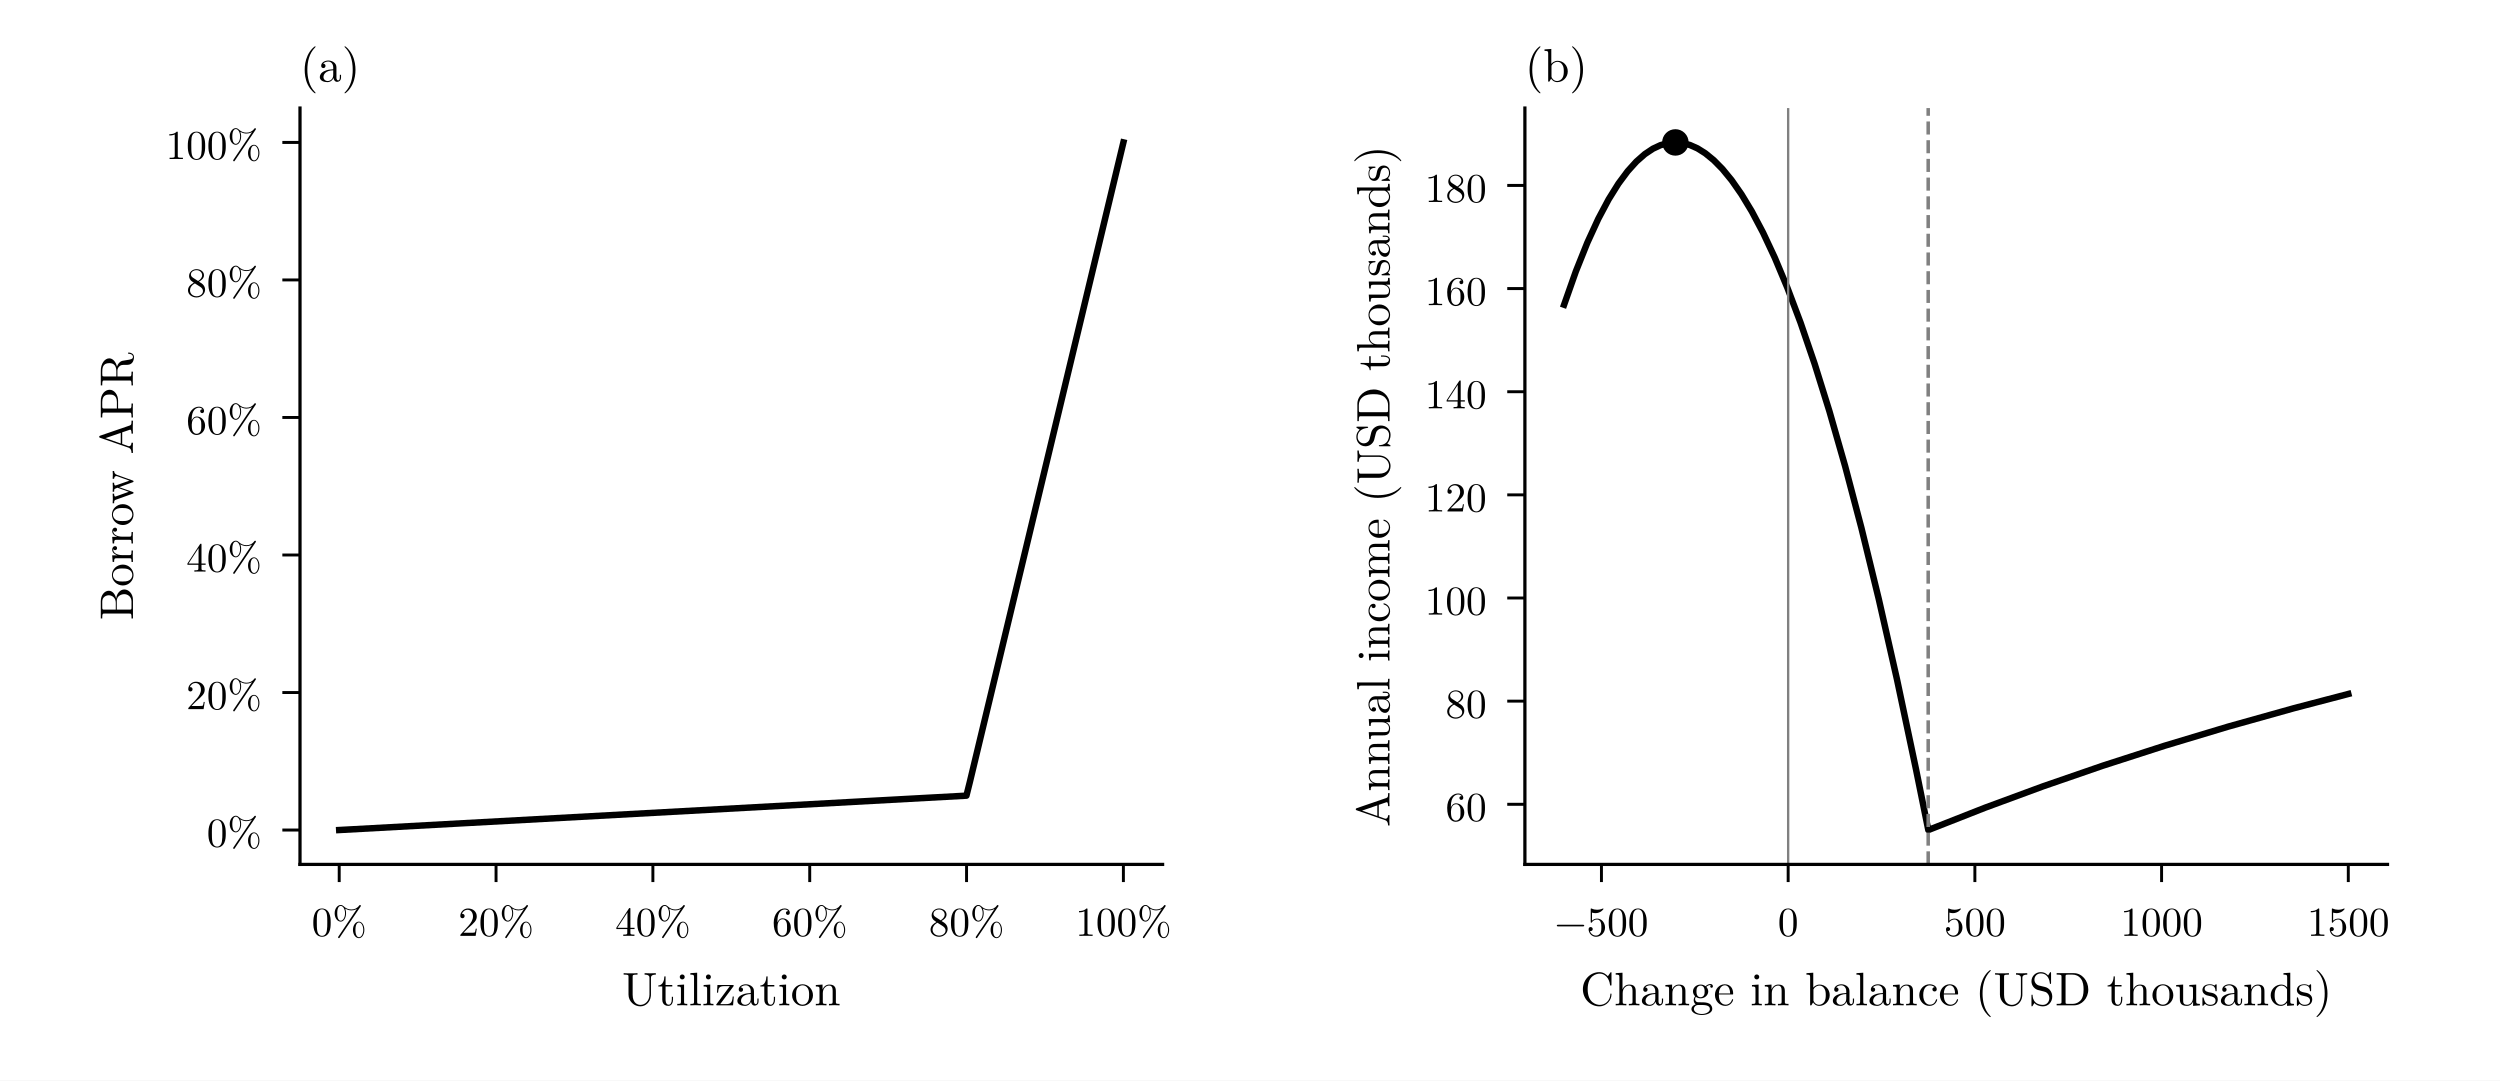
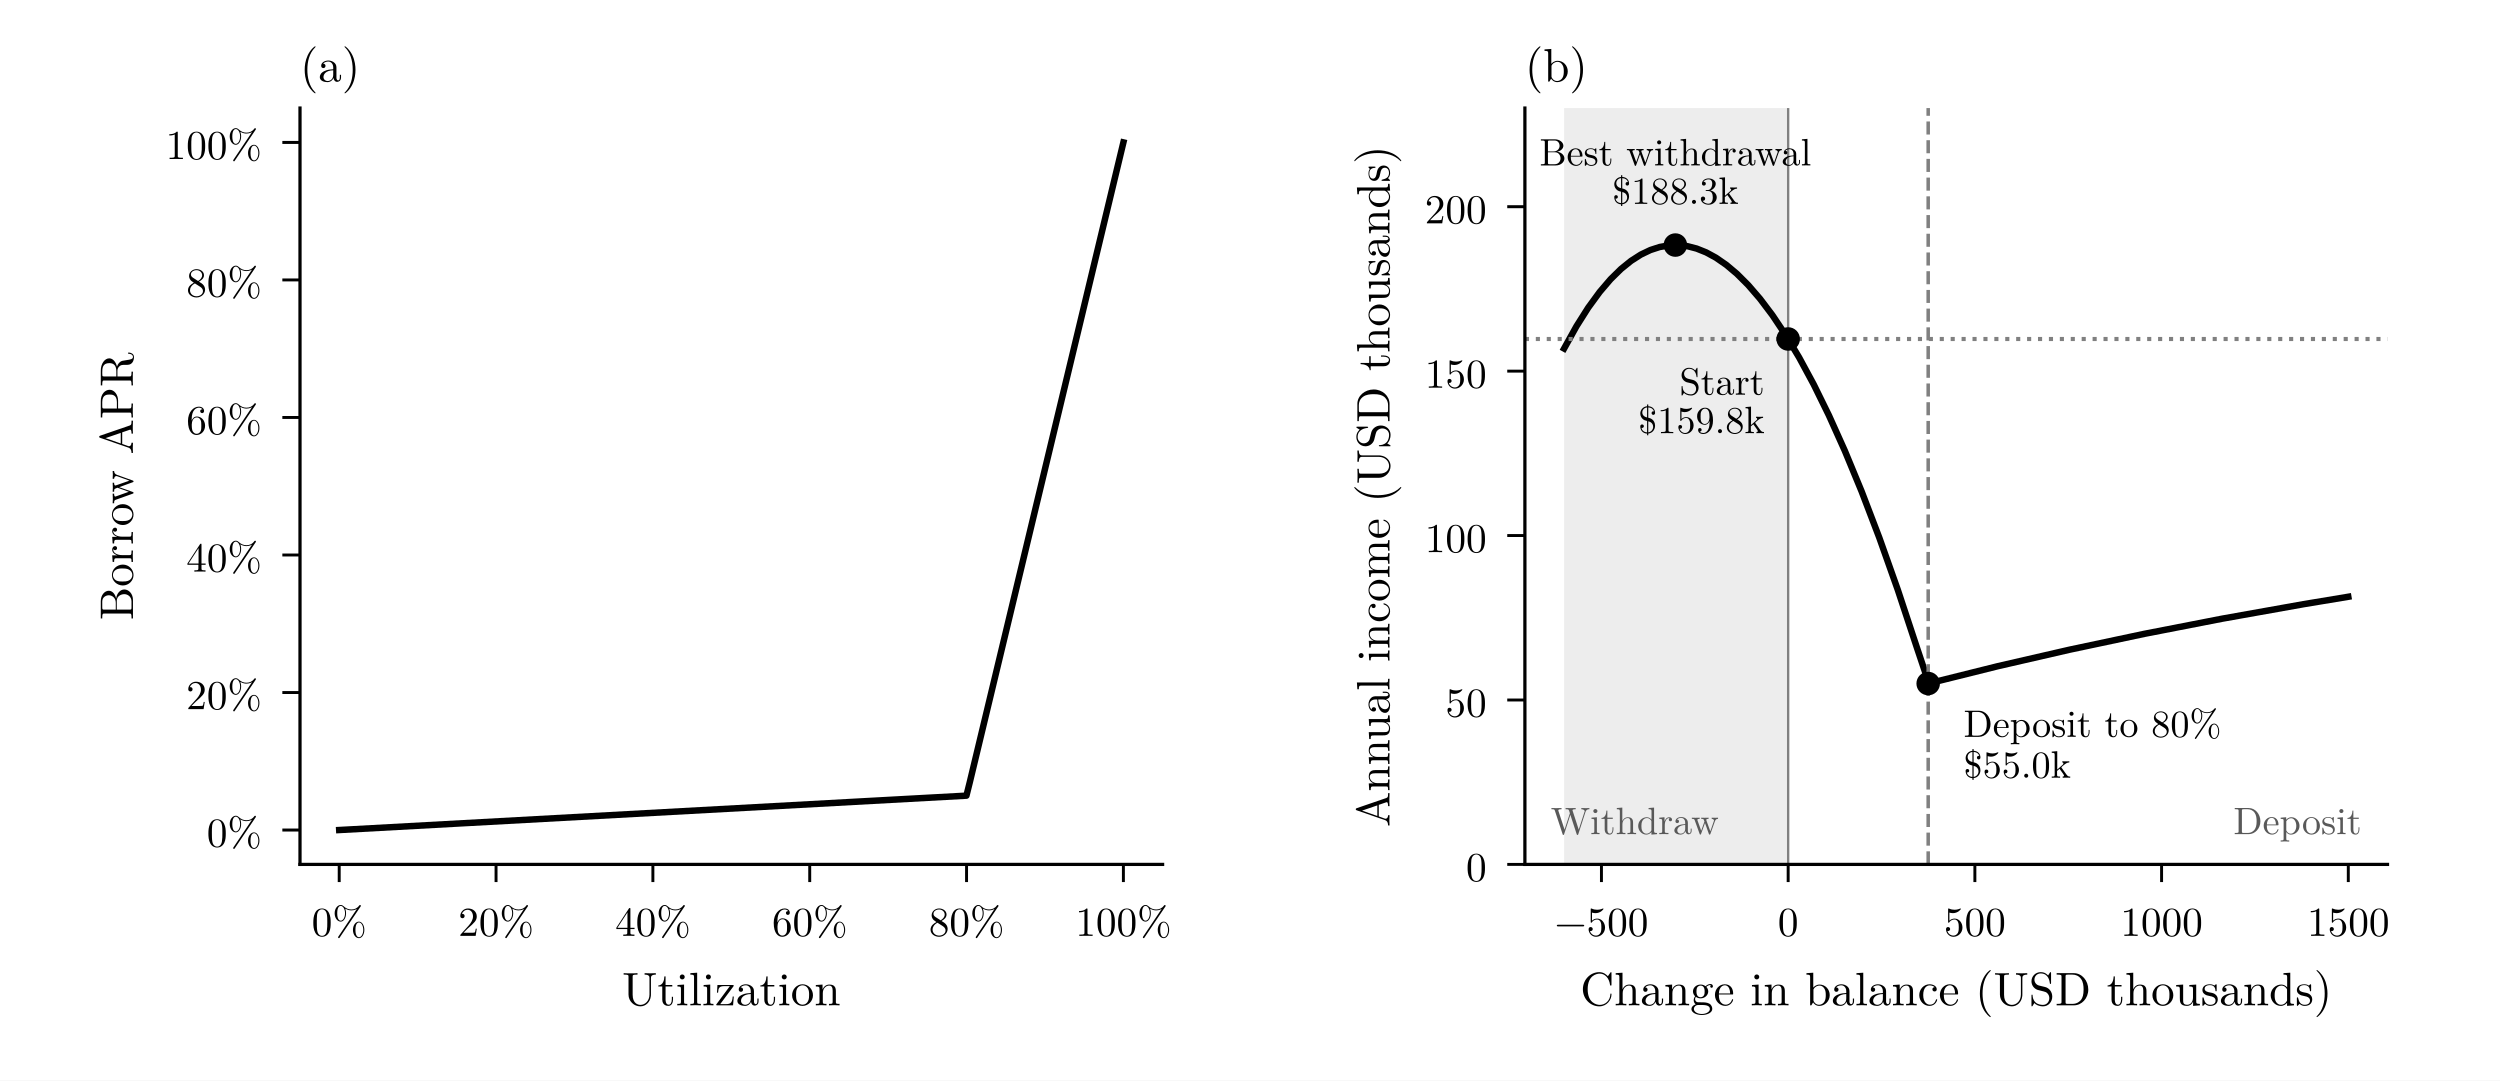
<svg xmlns="http://www.w3.org/2000/svg" xmlns:xlink="http://www.w3.org/1999/xlink" width="424.8pt" height="183.6pt" viewBox="0 0 424.8 183.6" version="1.1">
  <defs>
    <style type="text/css">*{stroke-linejoin: round; stroke-linecap: butt}</style>
  </defs>
  <g id="figure_1">
    <g id="patch_1">
      <path d="M 0 183.6  L 424.8 183.6  L 424.8 0  L 0 0  z " style="fill: #ffffff" />
    </g>
    <g id="axes_1">
      <g id="patch_2">
        <path d="M 50.976 146.88  L 197.55 146.88  L 197.55 18.36  L 50.976 18.36  z " style="fill: #ffffff" />
      </g>
      <g id="matplotlib.axis_1">
        <g id="xtick_1">
          <g id="line2d_1">
            <defs>
-               <path id="m33b5b79761" d="M 0 0  L 0 3  " style="stroke: #000000; stroke-width: 0.5" />
+               <path id="ma991dd9ee8" d="M 0 0  L 0 3  " style="stroke: #000000; stroke-width: 0.5" />
            </defs>
            <g>
-               <use xlink:href="#m33b5b79761" x="57.638" y="146.88" style="stroke: #000000; stroke-width: 0.5" />
+               <use xlink:href="#ma991dd9ee8" x="57.638" y="146.88" style="stroke: #000000; stroke-width: 0.5" />
            </g>
          </g>
          <g id="text_1">
            <text style="font-size: 7px; font-family: 'Latin Modern Roman', 'DejaVu Serif', serif; text-anchor: middle" x="57.638" y="159.022" transform="rotate(-0 57.63843 159.022)">0%</text>
          </g>
        </g>
        <g id="xtick_2">
          <g id="line2d_2">
            <g>
-               <use xlink:href="#m33b5b79761" x="84.288" y="146.88" style="stroke: #000000; stroke-width: 0.5" />
+               <use xlink:href="#ma991dd9ee8" x="84.288" y="146.88" style="stroke: #000000; stroke-width: 0.5" />
            </g>
          </g>
          <g id="text_2">
            <text style="font-size: 7px; font-family: 'Latin Modern Roman', 'DejaVu Serif', serif; text-anchor: middle" x="84.288" y="159.022" transform="rotate(-0 84.28817 159.022)">20%</text>
          </g>
        </g>
        <g id="xtick_3">
          <g id="line2d_3">
            <g>
-               <use xlink:href="#m33b5b79761" x="110.938" y="146.88" style="stroke: #000000; stroke-width: 0.5" />
+               <use xlink:href="#ma991dd9ee8" x="110.938" y="146.88" style="stroke: #000000; stroke-width: 0.5" />
            </g>
          </g>
          <g id="text_3">
            <text style="font-size: 7px; font-family: 'Latin Modern Roman', 'DejaVu Serif', serif; text-anchor: middle" x="110.938" y="159.022" transform="rotate(-0 110.9379 159.022)">40%</text>
          </g>
        </g>
        <g id="xtick_4">
          <g id="line2d_4">
            <g>
-               <use xlink:href="#m33b5b79761" x="137.588" y="146.88" style="stroke: #000000; stroke-width: 0.5" />
+               <use xlink:href="#ma991dd9ee8" x="137.588" y="146.88" style="stroke: #000000; stroke-width: 0.5" />
            </g>
          </g>
          <g id="text_4">
            <text style="font-size: 7px; font-family: 'Latin Modern Roman', 'DejaVu Serif', serif; text-anchor: middle" x="137.588" y="159.022" transform="rotate(-0 137.5876 159.022)">60%</text>
          </g>
        </g>
        <g id="xtick_5">
          <g id="line2d_5">
            <g>
-               <use xlink:href="#m33b5b79761" x="164.237" y="146.88" style="stroke: #000000; stroke-width: 0.5" />
+               <use xlink:href="#ma991dd9ee8" x="164.237" y="146.88" style="stroke: #000000; stroke-width: 0.5" />
            </g>
          </g>
          <g id="text_5">
            <text style="font-size: 7px; font-family: 'Latin Modern Roman', 'DejaVu Serif', serif; text-anchor: middle" x="164.237" y="159.022" transform="rotate(-0 164.2374 159.022)">80%</text>
          </g>
        </g>
        <g id="xtick_6">
          <g id="line2d_6">
            <g>
-               <use xlink:href="#m33b5b79761" x="190.887" y="146.88" style="stroke: #000000; stroke-width: 0.5" />
+               <use xlink:href="#ma991dd9ee8" x="190.887" y="146.88" style="stroke: #000000; stroke-width: 0.5" />
            </g>
          </g>
          <g id="text_6">
            <text style="font-size: 7px; font-family: 'Latin Modern Roman', 'DejaVu Serif', serif; text-anchor: middle" x="190.887" y="159.022" transform="rotate(-0 190.8871 159.022)">100%</text>
          </g>
        </g>
        <g id="text_7">
          <text style="font-size: 8px; font-family: 'Latin Modern Roman', 'DejaVu Serif', serif; text-anchor: middle" x="124.263" y="170.828" transform="rotate(-0 124.2628 170.828)">Utilization</text>
        </g>
      </g>
      <g id="matplotlib.axis_2">
        <g id="ytick_1">
          <g id="line2d_7">
            <defs>
-               <path id="m7d6620d240" d="M 0 0  L -3 0  " style="stroke: #000000; stroke-width: 0.5" />
+               <path id="ma7af348bdc" d="M 0 0  L -3 0  " style="stroke: #000000; stroke-width: 0.5" />
            </defs>
            <g>
-               <use xlink:href="#m7d6620d240" x="50.976" y="141.038" style="stroke: #000000; stroke-width: 0.5" />
+               <use xlink:href="#ma7af348bdc" x="50.976" y="141.038" style="stroke: #000000; stroke-width: 0.5" />
            </g>
          </g>
          <g id="text_8">
            <text style="font-size: 7px; font-family: 'Latin Modern Roman', 'DejaVu Serif', serif; text-anchor: end" x="44.476" y="143.859" transform="rotate(-0 44.476 143.8592)">0%</text>
          </g>
        </g>
        <g id="ytick_2">
          <g id="line2d_8">
            <g>
-               <use xlink:href="#m7d6620d240" x="50.976" y="117.671" style="stroke: #000000; stroke-width: 0.5" />
+               <use xlink:href="#ma7af348bdc" x="50.976" y="117.671" style="stroke: #000000; stroke-width: 0.5" />
            </g>
          </g>
          <g id="text_9">
            <text style="font-size: 7px; font-family: 'Latin Modern Roman', 'DejaVu Serif', serif; text-anchor: end" x="44.476" y="120.492" transform="rotate(-0 44.476 120.4919)">20%</text>
          </g>
        </g>
        <g id="ytick_3">
          <g id="line2d_9">
            <g>
-               <use xlink:href="#m7d6620d240" x="50.976" y="94.304" style="stroke: #000000; stroke-width: 0.5" />
+               <use xlink:href="#ma7af348bdc" x="50.976" y="94.304" style="stroke: #000000; stroke-width: 0.5" />
            </g>
          </g>
          <g id="text_10">
            <text style="font-size: 7px; font-family: 'Latin Modern Roman', 'DejaVu Serif', serif; text-anchor: end" x="44.476" y="97.125" transform="rotate(-0 44.476 97.12464)">40%</text>
          </g>
        </g>
        <g id="ytick_4">
          <g id="line2d_10">
            <g>
-               <use xlink:href="#m7d6620d240" x="50.976" y="70.936" style="stroke: #000000; stroke-width: 0.5" />
+               <use xlink:href="#ma7af348bdc" x="50.976" y="70.936" style="stroke: #000000; stroke-width: 0.5" />
            </g>
          </g>
          <g id="text_11">
            <text style="font-size: 7px; font-family: 'Latin Modern Roman', 'DejaVu Serif', serif; text-anchor: end" x="44.476" y="73.757" transform="rotate(-0 44.476 73.75736)">60%</text>
          </g>
        </g>
        <g id="ytick_5">
          <g id="line2d_11">
            <g>
-               <use xlink:href="#m7d6620d240" x="50.976" y="47.569" style="stroke: #000000; stroke-width: 0.5" />
+               <use xlink:href="#ma7af348bdc" x="50.976" y="47.569" style="stroke: #000000; stroke-width: 0.5" />
            </g>
          </g>
          <g id="text_12">
            <text style="font-size: 7px; font-family: 'Latin Modern Roman', 'DejaVu Serif', serif; text-anchor: end" x="44.476" y="50.39" transform="rotate(-0 44.476 50.39009)">80%</text>
          </g>
        </g>
        <g id="ytick_6">
          <g id="line2d_12">
            <g>
-               <use xlink:href="#m7d6620d240" x="50.976" y="24.202" style="stroke: #000000; stroke-width: 0.5" />
+               <use xlink:href="#ma7af348bdc" x="50.976" y="24.202" style="stroke: #000000; stroke-width: 0.5" />
            </g>
          </g>
          <g id="text_13">
            <text style="font-size: 7px; font-family: 'Latin Modern Roman', 'DejaVu Serif', serif; text-anchor: end" x="44.476" y="27.023" transform="rotate(-0 44.476 27.02282)">100%</text>
          </g>
        </g>
        <g id="text_14">
          <text style="font-size: 8px; font-family: 'Latin Modern Roman', 'DejaVu Serif', serif; text-anchor: middle" x="22.593" y="82.62" transform="rotate(-90 22.59322 82.62)">Borrow APR</text>
        </g>
      </g>
      <g id="line2d_13">
-         <path d="M 57.638 141.038  L 164.215 135.198  L 164.771 132.975  L 190.887 24.202  L 190.887 24.202  " clip-path="url(#pebfa9cf71c)" style="fill: none; stroke: #000000; stroke-width: 1.1; stroke-linecap: square" />
+         <path d="M 57.638 141.038  L 164.215 135.198  L 164.771 132.975  L 190.887 24.202  L 190.887 24.202  " clip-path="url(#p57f43edeed)" style="fill: none; stroke: #000000; stroke-width: 1.1; stroke-linecap: square" />
      </g>
      <g id="patch_3">
        <path d="M 50.976 146.88  L 50.976 18.36  " style="fill: none; stroke: #000000; stroke-width: 0.55; stroke-linejoin: miter; stroke-linecap: square" />
      </g>
      <g id="patch_4">
        <path d="M 50.976 146.88  L 197.55 146.88  " style="fill: none; stroke: #000000; stroke-width: 0.55; stroke-linejoin: miter; stroke-linecap: square" />
      </g>
      <g id="text_15">
        <text style="font-size: 8px; font-family: 'Latin Modern Roman', 'DejaVu Serif', serif; text-anchor: start" x="50.976" y="13.862" transform="rotate(-0 50.976 13.8618)">(a)</text>
      </g>
    </g>
    <g id="axes_2">
      <g id="patch_5">
        <path d="M 259.11 146.88  L 405.684 146.88  L 405.684 18.36  L 259.11 18.36  z " style="fill: #ffffff" />
      </g>
+       <g id="patch_6">
+         <path d="M 265.773 146.88  L 303.844 146.88  L 303.844 18.36  L 265.773 18.36  z " clip-path="url(#p472de623c2)" style="fill: #ededed" />
+       </g>
      <g id="matplotlib.axis_3">
        <g id="xtick_7">
          <g id="line2d_14">
            <g>
-               <use xlink:href="#m33b5b79761" x="272.118" y="146.88" style="stroke: #000000; stroke-width: 0.5" />
+               <use xlink:href="#ma991dd9ee8" x="272.118" y="146.88" style="stroke: #000000; stroke-width: 0.5" />
            </g>
          </g>
          <g id="text_16">
            <text style="font-size: 7px; font-family: 'Latin Modern Roman', 'DejaVu Serif', serif; text-anchor: middle" x="272.118" y="159.022" transform="rotate(-0 272.1181 159.022)">−500</text>
          </g>
        </g>
        <g id="xtick_8">
          <g id="line2d_15">
            <g>
-               <use xlink:href="#m33b5b79761" x="303.844" y="146.88" style="stroke: #000000; stroke-width: 0.5" />
+               <use xlink:href="#ma991dd9ee8" x="303.844" y="146.88" style="stroke: #000000; stroke-width: 0.5" />
            </g>
          </g>
          <g id="text_17">
            <text style="font-size: 7px; font-family: 'Latin Modern Roman', 'DejaVu Serif', serif; text-anchor: middle" x="303.844" y="159.022" transform="rotate(-0 303.8439 159.022)">0</text>
          </g>
        </g>
        <g id="xtick_9">
          <g id="line2d_16">
            <g>
-               <use xlink:href="#m33b5b79761" x="335.57" y="146.88" style="stroke: #000000; stroke-width: 0.5" />
+               <use xlink:href="#ma991dd9ee8" x="335.57" y="146.88" style="stroke: #000000; stroke-width: 0.5" />
            </g>
          </g>
          <g id="text_18">
            <text style="font-size: 7px; font-family: 'Latin Modern Roman', 'DejaVu Serif', serif; text-anchor: middle" x="335.57" y="159.022" transform="rotate(-0 335.5698 159.022)">500</text>
          </g>
        </g>
        <g id="xtick_10">
          <g id="line2d_17">
            <g>
-               <use xlink:href="#m33b5b79761" x="367.296" y="146.88" style="stroke: #000000; stroke-width: 0.5" />
+               <use xlink:href="#ma991dd9ee8" x="367.296" y="146.88" style="stroke: #000000; stroke-width: 0.5" />
            </g>
          </g>
          <g id="text_19">
            <text style="font-size: 7px; font-family: 'Latin Modern Roman', 'DejaVu Serif', serif; text-anchor: middle" x="367.296" y="159.022" transform="rotate(-0 367.2957 159.022)">1000</text>
          </g>
        </g>
        <g id="xtick_11">
          <g id="line2d_18">
            <g>
-               <use xlink:href="#m33b5b79761" x="399.022" y="146.88" style="stroke: #000000; stroke-width: 0.5" />
+               <use xlink:href="#ma991dd9ee8" x="399.022" y="146.88" style="stroke: #000000; stroke-width: 0.5" />
            </g>
          </g>
          <g id="text_20">
            <text style="font-size: 7px; font-family: 'Latin Modern Roman', 'DejaVu Serif', serif; text-anchor: middle" x="399.022" y="159.022" transform="rotate(-0 399.0216 159.022)">1500</text>
          </g>
        </g>
        <g id="text_21">
          <text style="font-size: 8px; font-family: 'Latin Modern Roman', 'DejaVu Serif', serif; text-anchor: middle" x="332.397" y="170.828" transform="rotate(-0 332.3972 170.828)">Change in balance (USD thousands)</text>
        </g>
      </g>
      <g id="matplotlib.axis_4">
        <g id="ytick_7">
          <g id="line2d_19">
            <g>
-               <use xlink:href="#m7d6620d240" x="259.11" y="136.666" style="stroke: #000000; stroke-width: 0.5" />
+               <use xlink:href="#ma7af348bdc" x="259.11" y="146.88" style="stroke: #000000; stroke-width: 0.5" />
            </g>
          </g>
          <g id="text_22">
-             <text style="font-size: 7px; font-family: 'Latin Modern Roman', 'DejaVu Serif', serif; text-anchor: end" x="252.61" y="139.487" transform="rotate(-0 252.6104 139.4866)">60</text>
+             <text style="font-size: 7px; font-family: 'Latin Modern Roman', 'DejaVu Serif', serif; text-anchor: end" x="252.61" y="149.701" transform="rotate(-0 252.6104 149.701)">0</text>
          </g>
        </g>
        <g id="ytick_8">
          <g id="line2d_20">
            <g>
-               <use xlink:href="#m7d6620d240" x="259.11" y="119.139" style="stroke: #000000; stroke-width: 0.5" />
+               <use xlink:href="#ma7af348bdc" x="259.11" y="118.941" style="stroke: #000000; stroke-width: 0.5" />
            </g>
          </g>
          <g id="text_23">
-             <text style="font-size: 7px; font-family: 'Latin Modern Roman', 'DejaVu Serif', serif; text-anchor: end" x="252.61" y="121.96" transform="rotate(-0 252.6104 121.9603)">80</text>
+             <text style="font-size: 7px; font-family: 'Latin Modern Roman', 'DejaVu Serif', serif; text-anchor: end" x="252.61" y="121.762" transform="rotate(-0 252.6104 121.7619)">50</text>
          </g>
        </g>
        <g id="ytick_9">
          <g id="line2d_21">
            <g>
-               <use xlink:href="#m7d6620d240" x="259.11" y="101.613" style="stroke: #000000; stroke-width: 0.5" />
+               <use xlink:href="#ma7af348bdc" x="259.11" y="91.002" style="stroke: #000000; stroke-width: 0.5" />
            </g>
          </g>
          <g id="text_24">
-             <text style="font-size: 7px; font-family: 'Latin Modern Roman', 'DejaVu Serif', serif; text-anchor: end" x="252.61" y="104.434" transform="rotate(-0 252.6104 104.4339)">100</text>
+             <text style="font-size: 7px; font-family: 'Latin Modern Roman', 'DejaVu Serif', serif; text-anchor: end" x="252.61" y="93.823" transform="rotate(-0 252.6104 93.82274)">100</text>
          </g>
        </g>
        <g id="ytick_10">
          <g id="line2d_22">
            <g>
-               <use xlink:href="#m7d6620d240" x="259.11" y="84.087" style="stroke: #000000; stroke-width: 0.5" />
+               <use xlink:href="#ma7af348bdc" x="259.11" y="63.063" style="stroke: #000000; stroke-width: 0.5" />
            </g>
          </g>
          <g id="text_25">
-             <text style="font-size: 7px; font-family: 'Latin Modern Roman', 'DejaVu Serif', serif; text-anchor: end" x="252.61" y="86.908" transform="rotate(-0 252.6104 86.90762)">120</text>
+             <text style="font-size: 7px; font-family: 'Latin Modern Roman', 'DejaVu Serif', serif; text-anchor: end" x="252.61" y="65.884" transform="rotate(-0 252.6104 65.88361)">150</text>
          </g>
        </g>
        <g id="ytick_11">
          <g id="line2d_23">
            <g>
-               <use xlink:href="#m7d6620d240" x="259.11" y="66.56" style="stroke: #000000; stroke-width: 0.5" />
+               <use xlink:href="#ma7af348bdc" x="259.11" y="35.123" style="stroke: #000000; stroke-width: 0.5" />
            </g>
          </g>
          <g id="text_26">
-             <text style="font-size: 7px; font-family: 'Latin Modern Roman', 'DejaVu Serif', serif; text-anchor: end" x="252.61" y="69.381" transform="rotate(-0 252.6104 69.38129)">140</text>
-           </g>
-         </g>
-         <g id="ytick_12">
-           <g id="line2d_24">
-             <g>
-               <use xlink:href="#m7d6620d240" x="259.11" y="49.034" style="stroke: #000000; stroke-width: 0.5" />
-             </g>
-           </g>
-           <g id="text_27">
-             <text style="font-size: 7px; font-family: 'Latin Modern Roman', 'DejaVu Serif', serif; text-anchor: end" x="252.61" y="51.855" transform="rotate(-0 252.6104 51.85498)">160</text>
-           </g>
-         </g>
-         <g id="ytick_13">
-           <g id="line2d_25">
-             <g>
-               <use xlink:href="#m7d6620d240" x="259.11" y="31.508" style="stroke: #000000; stroke-width: 0.5" />
-             </g>
-           </g>
-           <g id="text_28">
-             <text style="font-size: 7px; font-family: 'Latin Modern Roman', 'DejaVu Serif', serif; text-anchor: end" x="252.61" y="34.329" transform="rotate(-0 252.6104 34.32865)">180</text>
-           </g>
-         </g>
-         <g id="text_29">
+             <text style="font-size: 7px; font-family: 'Latin Modern Roman', 'DejaVu Serif', serif; text-anchor: end" x="252.61" y="37.944" transform="rotate(-0 252.6104 37.94448)">200</text>
+           </g>
+         </g>
+         <g id="text_27">
          <text style="font-size: 8px; font-family: 'Latin Modern Roman', 'DejaVu Serif', serif; text-anchor: middle" x="236.11" y="82.62" transform="rotate(-90 236.1104 82.62)">Annual income (USD thousands)</text>
        </g>
      </g>
+       <g id="line2d_24">
+         <path d="M 265.773 59.224  L 267.868 55.447  L 269.867 52.287  L 271.819 49.614  L 273.675 47.443  L 275.437 45.71  L 277.151 44.326  L 278.817 43.26  L 280.435 42.485  L 282.006 41.974  L 283.577 41.697  L 285.148 41.651  L 286.719 41.831  L 288.29 42.236  L 289.909 42.883  L 291.575 43.789  L 293.337 45.008  L 295.146 46.533  L 297.05 48.435  L 299.049 50.751  L 301.144 53.521  L 303.381 56.862  L 305.714 60.755  L 308.19 65.334  L 310.76 70.566  L 313.474 76.602  L 316.33 83.51  L 319.329 91.359  L 322.471 100.218  L 325.756 110.152  L 327.756 116.117  L 339.467 113.201  L 351.654 110.398  L 364.365 107.703  L 377.599 105.126  L 391.405 102.665  L 399.022 101.4  L 399.022 101.4  " clip-path="url(#p472de623c2)" style="fill: none; stroke: #000000; stroke-width: 1.1; stroke-linecap: square" />
+       </g>
+       <g id="line2d_25">
+         <path d="M 259.11 57.601  L 405.684 57.601  " clip-path="url(#p472de623c2)" style="fill: none; stroke-dasharray: 0.7,1.155; stroke-dashoffset: 0; stroke: #808080; stroke-width: 0.7" />
+       </g>
      <g id="line2d_26">
-         <path d="M 265.773 51.777  L 267.772 46.106  L 269.724 41.23  L 271.581 37.184  L 273.342 33.871  L 275.008 31.199  L 276.579 29.085  L 278.055 27.452  L 279.483 26.193  L 280.864 25.271  L 282.149 24.67  L 283.435 24.315  L 284.672 24.202  L 285.91 24.311  L 287.148 24.639  L 288.433 25.21  L 289.766 26.046  L 291.194 27.213  L 292.67 28.71  L 294.241 30.625  L 295.907 33.011  L 297.669 35.926  L 299.573 39.523  L 301.572 43.789  L 303.715 48.905  L 305.952 54.837  L 308.332 61.796  L 310.856 69.883  L 313.522 79.204  L 316.283 89.677  L 319.234 101.769  L 322.329 115.413  L 325.566 130.714  L 327.66 141.038  L 327.756 141  L 337.324 137.238  L 347.179 133.605  L 357.319 130.104  L 367.792 126.724  L 378.599 123.472  L 389.786 120.339  L 399.022 117.92  L 399.022 117.92  " clip-path="url(#p03ab12faa7)" style="fill: none; stroke: #000000; stroke-width: 1.1; stroke-linecap: square" />
+         <path d="M 327.638 146.88  L 327.638 18.36  " clip-path="url(#p472de623c2)" style="fill: none; stroke-dasharray: 2.22,0.96; stroke-dashoffset: 0; stroke: #808080; stroke-width: 0.6" />
      </g>
      <g id="line2d_27">
-         <path d="M 327.638 146.88  L 327.638 18.36  " clip-path="url(#p03ab12faa7)" style="fill: none; stroke-dasharray: 2.22,0.96; stroke-dashoffset: 0; stroke: #808080; stroke-width: 0.6" />
+         <path d="M 303.844 146.88  L 303.844 18.36  " clip-path="url(#p472de623c2)" style="fill: none; stroke: #808080; stroke-width: 0.4; stroke-linecap: square" />
      </g>
      <g id="line2d_28">
-         <path d="M 303.844 146.88  L 303.844 18.36  " clip-path="url(#p03ab12faa7)" style="fill: none; stroke: #808080; stroke-width: 0.4; stroke-linecap: square" />
+         <defs>
+           <path id="mdf95dd38d1" d="M 0 1.5  C 0.398 1.5 0.779 1.342 1.061 1.061  C 1.342 0.779 1.5 0.398 1.5 0  C 1.5 -0.398 1.342 -0.779 1.061 -1.061  C 0.779 -1.342 0.398 -1.5 0 -1.5  C -0.398 -1.5 -0.779 -1.342 -1.061 -1.061  C -1.342 -0.779 -1.5 -0.398 -1.5 0  C -1.5 0.398 -1.342 0.779 -1.061 1.061  C -0.779 1.342 -0.398 1.5 0 1.5  z " style="stroke: #000000" />
+         </defs>
+         <g clip-path="url(#p472de623c2)">
+           <use xlink:href="#mdf95dd38d1" x="284.681" y="41.641" style="stroke: #000000" />
+         </g>
      </g>
      <g id="line2d_29">
-         <defs>
-           <path id="m23df3e7da4" d="M 0 1.75  C 0.464 1.75 0.909 1.566 1.237 1.237  C 1.566 0.909 1.75 0.464 1.75 0  C 1.75 -0.464 1.566 -0.909 1.237 -1.237  C 0.909 -1.566 0.464 -1.75 0 -1.75  C -0.464 -1.75 -0.909 -1.566 -1.237 -1.237  C -1.566 -0.909 -1.75 -0.464 -1.75 0  C -1.75 0.464 -1.566 0.909 -1.237 1.237  C -0.909 1.566 -0.464 1.75 0 1.75  z " style="stroke: #000000" />
-         </defs>
-         <g clip-path="url(#p03ab12faa7)">
-           <use xlink:href="#m23df3e7da4" x="284.681" y="24.202" style="stroke: #000000" />
-         </g>
-       </g>
-       <g id="patch_6">
+         <g clip-path="url(#p472de623c2)">
+           <use xlink:href="#mdf95dd38d1" x="303.844" y="57.601" style="stroke: #000000" />
+         </g>
+       </g>
+       <g id="line2d_30">
+         <g clip-path="url(#p472de623c2)">
+           <use xlink:href="#mdf95dd38d1" x="327.638" y="116.147" style="stroke: #000000" />
+         </g>
+       </g>
+       <g id="patch_7">
        <path d="M 259.11 146.88  L 259.11 18.36  " style="fill: none; stroke: #000000; stroke-width: 0.55; stroke-linejoin: miter; stroke-linecap: square" />
      </g>
-       <g id="patch_7">
+       <g id="patch_8">
        <path d="M 259.11 146.88  L 405.684 146.88  " style="fill: none; stroke: #000000; stroke-width: 0.55; stroke-linejoin: miter; stroke-linecap: square" />
      </g>
+       <g id="text_28">
+         <text style="font-size: 8px; font-family: 'Latin Modern Roman', 'DejaVu Serif', serif; text-anchor: start" x="259.11" y="13.862" transform="rotate(-0 259.1104 13.8618)">(b)</text>
+       </g>
+       <g id="text_29">
+         <text style="font-size: 6.5px; font-family: 'Latin Modern Roman', 'DejaVu Serif', serif" transform="translate(261.5887 28.11072)">Best withdrawal</text>
+         <text style="font-size: 6.5px; font-family: 'Latin Modern Roman', 'DejaVu Serif', serif" transform="translate(273.9362 34.64627)">$188.3k</text>
+       </g>
      <g id="text_30">
-         <text style="font-size: 8px; font-family: 'Latin Modern Roman', 'DejaVu Serif', serif; text-anchor: start" x="259.11" y="13.862" transform="rotate(-0 259.1104 13.8618)">(b)</text>
+         <text style="font-size: 6.5px; font-family: 'Latin Modern Roman', 'DejaVu Serif', serif" transform="translate(285.3743 67.07016)">Start</text>
+         <text style="font-size: 6.5px; font-family: 'Latin Modern Roman', 'DejaVu Serif', serif" transform="translate(278.3553 73.60621)">$159.8k</text>
+       </g>
+       <g id="text_31">
+         <text style="font-size: 6.5px; font-family: 'Latin Modern Roman', 'DejaVu Serif', serif" transform="translate(333.6383 125.2038)">Deposit to 80%</text>
+         <text style="font-size: 6.5px; font-family: 'Latin Modern Roman', 'DejaVu Serif', serif" transform="translate(333.6383 132.1527)">$55.0k</text>
+       </g>
+       <g id="text_32">
+         <text style="font-size: 6.5px; font-family: 'Latin Modern Roman', 'DejaVu Serif', serif; text-anchor: start; fill: #595959" x="263.508" y="141.739" transform="rotate(-0 263.5077 141.7392)">Withdraw</text>
+       </g>
+       <g id="text_33">
+         <text style="font-size: 6.5px; font-family: 'Latin Modern Roman', 'DejaVu Serif', serif; text-anchor: end; fill: #595959" x="401.287" y="141.739" transform="rotate(-0 401.2868 141.7392)">Deposit</text>
      </g>
    </g>
  </g>
  <defs>
-     <clipPath id="pebfa9cf71c">
+     <clipPath id="p57f43edeed">
      <rect x="50.976" y="18.36" width="146.574" height="128.52" />
    </clipPath>
-     <clipPath id="p03ab12faa7">
+     <clipPath id="p472de623c2">
      <rect x="259.11" y="18.36" width="146.574" height="128.52" />
    </clipPath>
  </defs>
</svg>
